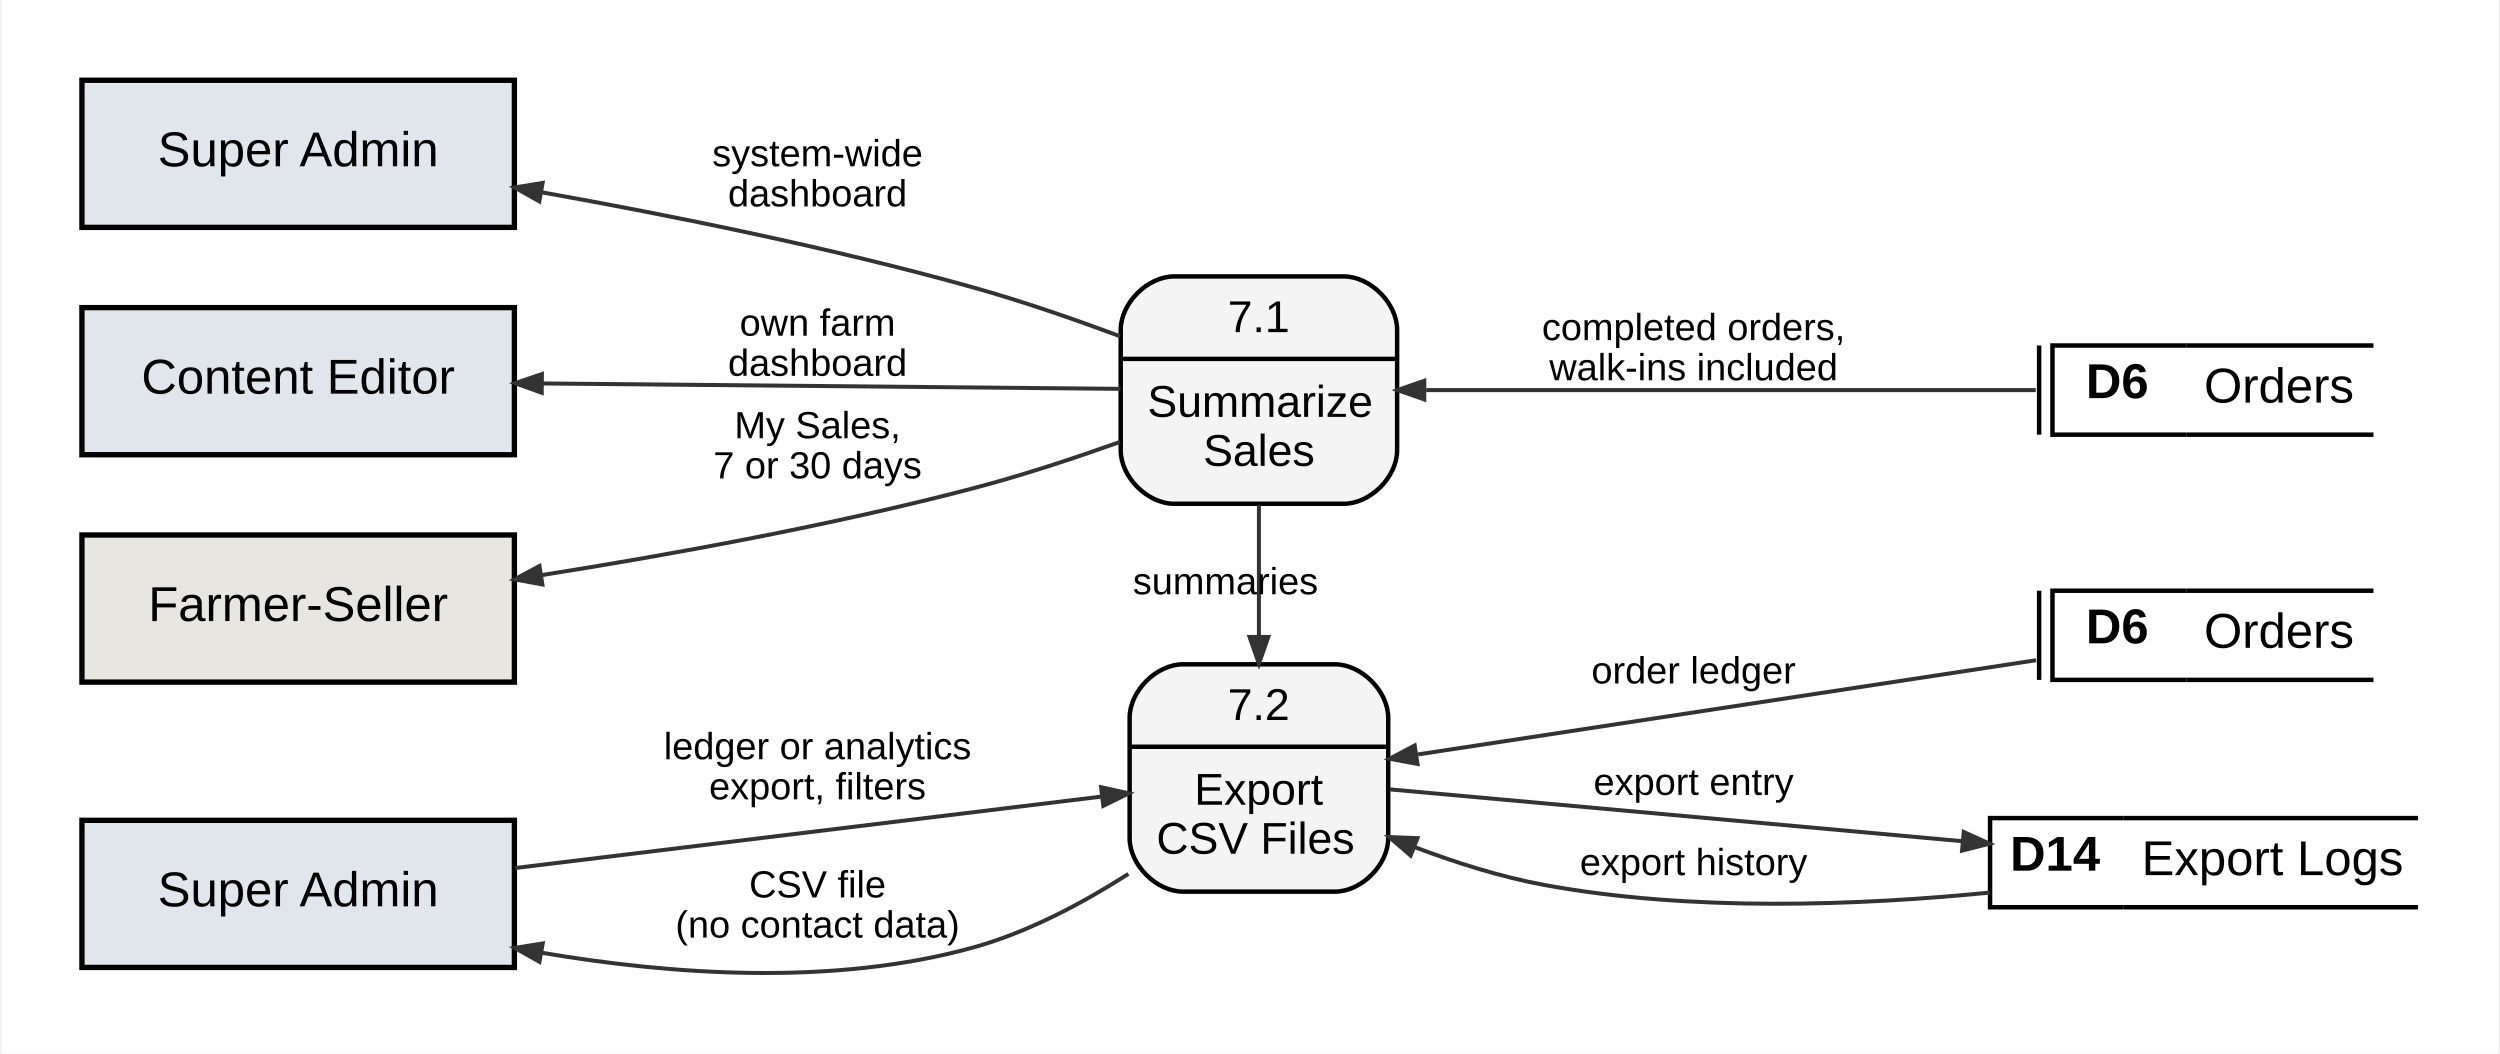
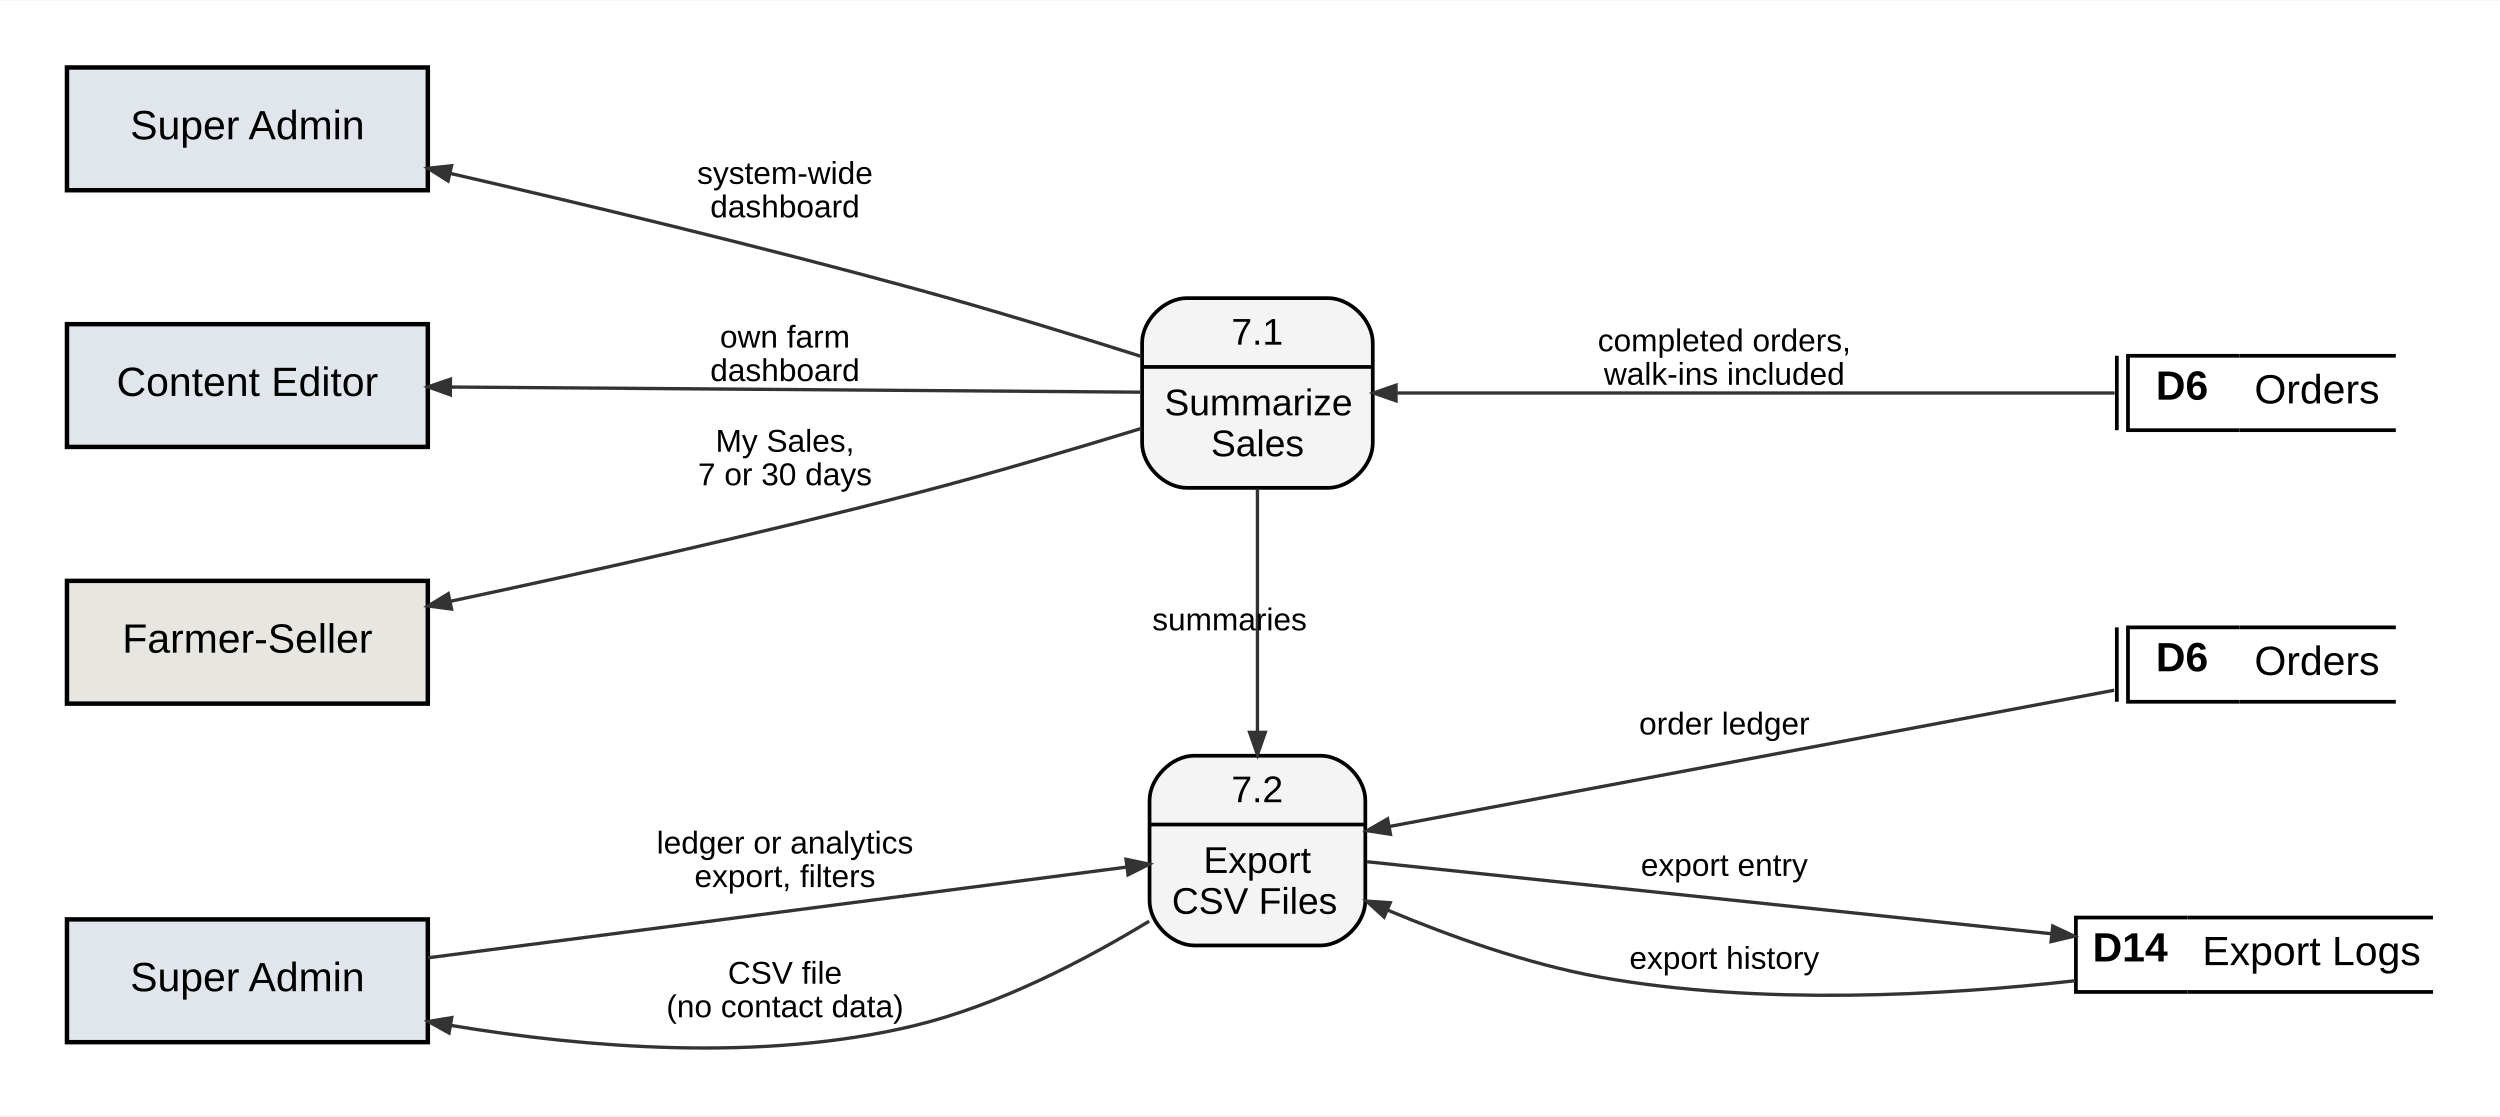
- <svg xmlns="http://www.w3.org/2000/svg" width="560pt" height="236pt" viewBox="0.00 0.00 560.00 236.32">
-   <g id="graph0" class="graph" transform="scale(1 1) rotate(0) translate(18 218.32)">
-     <line x1="86.00" y1="-167.32" x2="97.00" y2="-178.32" stroke="black" stroke-width="1.2" />
-     <line x1="86.00" y1="-1.32" x2="97.00" y2="-12.32" stroke="black" stroke-width="1.2" />
-     <polygon fill="white" stroke="transparent" points="-18,18 -18,-218.32 542,-218.32 542,18 -18,18" />
+ <svg xmlns="http://www.w3.org/2000/svg" width="672pt" height="300pt" viewBox="0.00 0.00 672.00 299.73">
+   <g id="graph0" class="graph" transform="scale(1 1) rotate(0) translate(18 281.73)">
+     <line x1="86.00" y1="-230.73" x2="97.00" y2="-241.73" stroke="black" stroke-width="1.2" />
+     <line x1="86.00" y1="-1.73" x2="97.00" y2="-12.73" stroke="black" stroke-width="1.2" />
+     <polygon fill="white" stroke="transparent" points="-18,18 -18,-281.73 654,-281.73 654,18 -18,18" />
    <g id="node1" class="node">
-       <path fill="#f4f4f4" stroke="transparent" d="M245,-105.32C245,-105.32 283,-105.32 283,-105.32 289,-105.32 295,-111.32 295,-117.32 295,-117.32 295,-144.32 295,-144.32 295,-150.32 289,-156.32 283,-156.32 283,-156.32 245,-156.32 245,-156.32 239,-156.32 233,-150.32 233,-144.32 233,-144.32 233,-117.32 233,-117.32 233,-111.32 239,-105.32 245,-105.32" />
-       <text text-anchor="start" x="257" y="-143.82" font-family="Liberation Sans" font-size="10.00">7.1</text>
-       <text text-anchor="start" x="239" y="-124.82" font-family="Liberation Sans" font-size="10.00">Summarize</text>
-       <text text-anchor="start" x="251.5" y="-113.82" font-family="Liberation Sans" font-size="10.00">Sales</text>
-       <polygon fill="black" stroke="black" points="233,-137.82 233,-137.82 295,-137.82 295,-137.82 233,-137.82" />
-       <path fill="none" stroke="black" d="M245,-105.32C245,-105.32 283,-105.32 283,-105.32 289,-105.32 295,-111.32 295,-117.32 295,-117.32 295,-144.32 295,-144.32 295,-150.32 289,-156.32 283,-156.32 283,-156.32 245,-156.32 245,-156.32 239,-156.32 233,-150.32 233,-144.32 233,-144.32 233,-117.32 233,-117.32 233,-111.32 239,-105.32 245,-105.32" />
+       <path fill="#f4f4f4" stroke="transparent" d="M301,-150.73C301,-150.73 339,-150.73 339,-150.73 345,-150.73 351,-156.73 351,-162.73 351,-162.73 351,-189.73 351,-189.73 351,-195.73 345,-201.73 339,-201.73 339,-201.73 301,-201.73 301,-201.73 295,-201.73 289,-195.73 289,-189.73 289,-189.73 289,-162.73 289,-162.73 289,-156.73 295,-150.73 301,-150.73" />
+       <text text-anchor="start" x="313" y="-189.23" font-family="Liberation Sans" font-size="10.00">7.1</text>
+       <text text-anchor="start" x="295" y="-170.23" font-family="Liberation Sans" font-size="10.00">Summarize</text>
+       <text text-anchor="start" x="307.5" y="-159.23" font-family="Liberation Sans" font-size="10.00">Sales</text>
+       <polygon fill="black" stroke="black" points="289,-183.23 289,-183.23 351,-183.23 351,-183.23 289,-183.23" />
+       <path fill="none" stroke="black" d="M301,-150.73C301,-150.73 339,-150.73 339,-150.73 345,-150.73 351,-156.73 351,-162.73 351,-162.73 351,-189.73 351,-189.73 351,-195.73 345,-201.73 339,-201.73 339,-201.73 301,-201.73 301,-201.73 295,-201.73 289,-195.73 289,-189.73 289,-189.73 289,-162.73 289,-162.73 289,-156.73 295,-150.73 301,-150.73" />
    </g>
    <g id="node2" class="node">
-       <polyline fill="none" stroke="black" points="439,-140.82 439,-120.82 " />
-       <polyline fill="none" stroke="black" points="472,-140.82 442,-140.82 442,-120.82 472,-120.82 " />
-       <text text-anchor="start" x="449.5" y="-129.02" font-family="Liberation Sans" font-weight="bold" font-size="11.00">D6</text>
-       <polyline fill="none" stroke="black" points="472,-120.82 514,-120.82 " />
-       <polyline fill="none" stroke="black" points="514,-140.82 472,-140.82 " />
-       <text text-anchor="start" x="476" y="-128.02" font-family="Liberation Sans" font-size="11.00">Orders</text>
+       <polyline fill="none" stroke="black" points="551,-186.23 551,-166.23 " />
+       <polyline fill="none" stroke="black" points="584,-186.23 554,-186.23 554,-166.23 584,-166.23 " />
+       <text text-anchor="start" x="561.5" y="-174.43" font-family="Liberation Sans" font-weight="bold" font-size="11.00">D6</text>
+       <polyline fill="none" stroke="black" points="584,-166.23 626,-166.23 " />
+       <polyline fill="none" stroke="black" points="626,-186.23 584,-186.23 " />
+       <text text-anchor="start" x="588" y="-173.43" font-family="Liberation Sans" font-size="11.00">Orders</text>
    </g>
    <g id="edge1" class="edge">
-       <path fill="none" stroke="#333333" stroke-width="0.9" d="M301.52,-130.82C339.86,-130.82 399.82,-130.82 438.25,-130.82" />
-       <polygon fill="#333333" stroke="#333333" stroke-width="0.9" points="301.09,-128.72 295.09,-130.82 301.09,-132.92 301.09,-128.72" />
-       <text text-anchor="middle" x="361.5" y="-142.02" font-family="Liberation Sans" font-size="8.50">completed orders,</text>
-       <text text-anchor="middle" x="361.5" y="-133.02" font-family="Liberation Sans" font-size="8.50">walk-ins included</text>
+       <path fill="none" stroke="#333333" stroke-width="0.9" d="M357.54,-176.23C408.3,-176.23 499.62,-176.23 550.41,-176.23" />
+       <polygon fill="#333333" stroke="#333333" stroke-width="0.9" points="357.25,-174.13 351.25,-176.23 357.25,-178.33 357.25,-174.13" />
+       <text text-anchor="middle" x="445.5" y="-187.43" font-family="Liberation Sans" font-size="8.50">completed orders,</text>
+       <text text-anchor="middle" x="445.5" y="-178.43" font-family="Liberation Sans" font-size="8.50">walk-ins included</text>
    </g>
    <g id="node6" class="node">
-       <path fill="#f4f4f4" stroke="transparent" d="M247,-18.32C247,-18.32 281,-18.32 281,-18.32 287,-18.32 293,-24.32 293,-30.32 293,-30.32 293,-57.32 293,-57.32 293,-63.32 287,-69.32 281,-69.32 281,-69.32 247,-69.32 247,-69.32 241,-69.32 235,-63.32 235,-57.32 235,-57.32 235,-30.32 235,-30.32 235,-24.32 241,-18.32 247,-18.32" />
-       <text text-anchor="start" x="257" y="-56.82" font-family="Liberation Sans" font-size="10.00">7.2</text>
-       <text text-anchor="start" x="249.5" y="-37.82" font-family="Liberation Sans" font-size="10.00">Export</text>
-       <text text-anchor="start" x="241" y="-26.82" font-family="Liberation Sans" font-size="10.00">CSV Files</text>
-       <polygon fill="black" stroke="black" points="235,-50.82 235,-50.82 293,-50.82 293,-50.82 235,-50.82" />
-       <path fill="none" stroke="black" d="M247,-18.32C247,-18.32 281,-18.32 281,-18.32 287,-18.32 293,-24.32 293,-30.32 293,-30.32 293,-57.32 293,-57.32 293,-63.32 287,-69.32 281,-69.32 281,-69.32 247,-69.32 247,-69.32 241,-69.32 235,-63.32 235,-57.32 235,-57.32 235,-30.32 235,-30.32 235,-24.32 241,-18.32 247,-18.32" />
+       <path fill="#f4f4f4" stroke="transparent" d="M303,-27.73C303,-27.73 337,-27.73 337,-27.73 343,-27.73 349,-33.73 349,-39.73 349,-39.73 349,-66.73 349,-66.73 349,-72.73 343,-78.73 337,-78.73 337,-78.73 303,-78.73 303,-78.73 297,-78.73 291,-72.73 291,-66.73 291,-66.73 291,-39.73 291,-39.73 291,-33.73 297,-27.73 303,-27.73" />
+       <text text-anchor="start" x="313" y="-66.23" font-family="Liberation Sans" font-size="10.00">7.2</text>
+       <text text-anchor="start" x="305.5" y="-47.23" font-family="Liberation Sans" font-size="10.00">Export</text>
+       <text text-anchor="start" x="297" y="-36.23" font-family="Liberation Sans" font-size="10.00">CSV Files</text>
+       <polygon fill="black" stroke="black" points="291,-60.23 291,-60.23 349,-60.23 349,-60.23 291,-60.23" />
+       <path fill="none" stroke="black" d="M303,-27.73C303,-27.73 337,-27.73 337,-27.73 343,-27.73 349,-33.73 349,-39.73 349,-39.73 349,-66.73 349,-66.73 349,-72.73 343,-78.73 337,-78.73 337,-78.73 303,-78.73 303,-78.73 297,-78.73 291,-72.73 291,-66.73 291,-66.73 291,-39.73 291,-39.73 291,-33.73 297,-27.73 303,-27.73" />
    </g>
    <g id="edge5" class="edge">
-       <path fill="none" stroke="#333333" stroke-width="0.9" d="M264,-105.07C264,-95.85 264,-85.34 264,-75.67" />
-       <polygon fill="#333333" stroke="#333333" stroke-width="0.9" points="266.1,-75.45 264,-69.45 261.9,-75.45 266.1,-75.45" />
-       <text text-anchor="middle" x="256.5" y="-85.02" font-family="Liberation Sans" font-size="8.50">summaries</text>
+       <path fill="none" stroke="#333333" stroke-width="0.9" d="M320,-150.48C320,-131.46 320,-105.46 320,-85.13" />
+       <polygon fill="#333333" stroke="#333333" stroke-width="0.9" points="322.1,-85.01 320,-79.01 317.9,-85.01 322.1,-85.01" />
+       <text text-anchor="middle" x="312.5" y="-112.43" font-family="Liberation Sans" font-size="8.50">summaries</text>
    </g>
    <g id="node3" class="node">
-       <polygon fill="#e1e6ed" stroke="black" stroke-width="1.2" points="97,-200.32 0,-200.32 0,-167.32 97,-167.32 97,-200.32" />
-       <text text-anchor="middle" x="48.5" y="-181.02" font-family="Liberation Sans" font-size="11.00">Super Admin</text>
+       <polygon fill="#e1e6ed" stroke="black" stroke-width="1.2" points="97,-263.73 0,-263.73 0,-230.73 97,-230.73 97,-263.73" />
+       <text text-anchor="middle" x="48.5" y="-244.43" font-family="Liberation Sans" font-size="11.00">Super Admin</text>
    </g>
    <g id="edge2" class="edge">
-       <path fill="none" stroke="#333333" stroke-width="0.9" d="M103.11,-175.19C132.06,-170.02 168.27,-162.72 200,-153.82 210.87,-150.77 222.55,-146.73 232.87,-142.89" />
-       <polygon fill="#333333" stroke="#333333" stroke-width="0.9" points="102.59,-173.15 97.05,-176.26 103.33,-177.29 102.59,-173.15" />
-       <text text-anchor="middle" x="165" y="-181.02" font-family="Liberation Sans" font-size="8.50">system-wide</text>
-       <text text-anchor="middle" x="165" y="-172.02" font-family="Liberation Sans" font-size="8.50">dashboard</text>
+       <path fill="none" stroke="#333333" stroke-width="0.9" d="M103.11,-235.23C138.67,-227.05 186.3,-215.66 228,-204.23 248.41,-198.64 271.16,-191.64 288.8,-186.04" />
+       <polygon fill="#333333" stroke="#333333" stroke-width="0.9" points="102.44,-233.23 97.06,-236.62 103.38,-237.32 102.44,-233.23" />
+       <text text-anchor="middle" x="193" y="-232.43" font-family="Liberation Sans" font-size="8.50">system-wide</text>
+       <text text-anchor="middle" x="193" y="-223.43" font-family="Liberation Sans" font-size="8.50">dashboard</text>
    </g>
    <g id="node4" class="node">
-       <polygon fill="#e1e6ed" stroke="black" stroke-width="1.2" points="97,-149.32 0,-149.32 0,-116.32 97,-116.32 97,-149.32" />
-       <text text-anchor="middle" x="48.5" y="-130.02" font-family="Liberation Sans" font-size="11.00">Content Editor</text>
+       <polygon fill="#e1e6ed" stroke="black" stroke-width="1.2" points="97,-194.73 0,-194.73 0,-161.73 97,-161.73 97,-194.73" />
+       <text text-anchor="middle" x="48.5" y="-175.43" font-family="Liberation Sans" font-size="11.00">Content Editor</text>
    </g>
    <g id="edge3" class="edge">
-       <path fill="none" stroke="#333333" stroke-width="0.9" d="M103.35,-132.31C144.39,-131.93 199.38,-131.41 232.95,-131.1" />
-       <polygon fill="#333333" stroke="#333333" stroke-width="0.9" points="103.13,-130.22 97.15,-132.37 103.17,-134.42 103.13,-130.22" />
-       <text text-anchor="middle" x="165" y="-143.02" font-family="Liberation Sans" font-size="8.50">own farm</text>
-       <text text-anchor="middle" x="165" y="-134.02" font-family="Liberation Sans" font-size="8.50">dashboard</text>
+       <path fill="none" stroke="#333333" stroke-width="0.9" d="M103.36,-177.83C158.96,-177.42 243.74,-176.79 288.64,-176.45" />
+       <polygon fill="#333333" stroke="#333333" stroke-width="0.9" points="103.05,-175.73 97.06,-177.88 103.08,-179.93 103.05,-175.73" />
+       <text text-anchor="middle" x="193" y="-188.43" font-family="Liberation Sans" font-size="8.50">own farm</text>
+       <text text-anchor="middle" x="193" y="-179.43" font-family="Liberation Sans" font-size="8.50">dashboard</text>
    </g>
    <g id="node5" class="node">
-       <polygon fill="#e8e6e0" stroke="black" stroke-width="1.2" points="97,-98.32 0,-98.32 0,-65.32 97,-65.32 97,-98.32" />
-       <text text-anchor="middle" x="48.5" y="-79.02" font-family="Liberation Sans" font-size="11.00">Farmer-Seller</text>
+       <polygon fill="#e8e6e0" stroke="black" stroke-width="1.2" points="97,-125.73 0,-125.73 0,-92.73 97,-92.73 97,-125.73" />
+       <text text-anchor="middle" x="48.5" y="-106.43" font-family="Liberation Sans" font-size="11.00">Farmer-Seller</text>
    </g>
    <g id="edge4" class="edge">
-       <path fill="none" stroke="#333333" stroke-width="0.9" d="M103.09,-89.32C132.03,-93.9 168.24,-100.48 200,-108.82 210.87,-111.67 222.55,-115.52 232.86,-119.2" />
-       <polygon fill="#333333" stroke="#333333" stroke-width="0.9" points="103.28,-87.22 97.03,-88.37 102.63,-91.37 103.28,-87.22" />
-       <text text-anchor="middle" x="165" y="-120.02" font-family="Liberation Sans" font-size="8.50">My Sales,</text>
-       <text text-anchor="middle" x="165" y="-111.02" font-family="Liberation Sans" font-size="8.50">7 or 30 days</text>
+       <path fill="none" stroke="#333333" stroke-width="0.9" d="M103.11,-120.25C138.68,-127.8 186.31,-138.39 228,-149.23 248.41,-154.54 271.16,-161.29 288.81,-166.71" />
+       <polygon fill="#333333" stroke="#333333" stroke-width="0.9" points="103.37,-118.16 97.06,-118.97 102.5,-122.27 103.37,-118.16" />
+       <text text-anchor="middle" x="193" y="-160.43" font-family="Liberation Sans" font-size="8.50">My Sales,</text>
+       <text text-anchor="middle" x="193" y="-151.43" font-family="Liberation Sans" font-size="8.50">7 or 30 days</text>
    </g>
    <g id="node7" class="node">
-       <polyline fill="none" stroke="black" points="439,-85.82 439,-65.82 " />
-       <polyline fill="none" stroke="black" points="472,-85.82 442,-85.82 442,-65.82 472,-65.82 " />
-       <text text-anchor="start" x="449.5" y="-74.02" font-family="Liberation Sans" font-weight="bold" font-size="11.00">D6</text>
-       <polyline fill="none" stroke="black" points="472,-65.82 514,-65.82 " />
-       <polyline fill="none" stroke="black" points="514,-85.82 472,-85.82 " />
-       <text text-anchor="start" x="476" y="-73.02" font-family="Liberation Sans" font-size="11.00">Orders</text>
+       <polyline fill="none" stroke="black" points="551,-113.23 551,-93.23 " />
+       <polyline fill="none" stroke="black" points="584,-113.23 554,-113.23 554,-93.23 584,-93.23 " />
+       <text text-anchor="start" x="561.5" y="-101.43" font-family="Liberation Sans" font-weight="bold" font-size="11.00">D6</text>
+       <polyline fill="none" stroke="black" points="584,-93.23 626,-93.23 " />
+       <polyline fill="none" stroke="black" points="626,-113.23 584,-113.23 " />
+       <text text-anchor="start" x="588" y="-100.43" font-family="Liberation Sans" font-size="11.00">Orders</text>
    </g>
    <g id="edge7" class="edge">
-       <path fill="none" stroke="#333333" stroke-width="0.9" d="M299.72,-49.11C337.99,-54.94 399.29,-64.28 438.32,-70.23" />
-       <polygon fill="#333333" stroke="#333333" stroke-width="0.9" points="299.57,-46.96 293.32,-48.13 298.94,-51.11 299.57,-46.96" />
-       <text text-anchor="middle" x="361.5" y="-65.02" font-family="Liberation Sans" font-size="8.50">order ledger</text>
+       <path fill="none" stroke="#333333" stroke-width="0.9" d="M355.38,-59.69C405.62,-69.14 498.73,-86.64 550.28,-96.33" />
+       <polygon fill="#333333" stroke="#333333" stroke-width="0.9" points="355.75,-57.62 349.47,-58.58 354.98,-61.75 355.75,-57.62" />
+       <text text-anchor="middle" x="445.5" y="-84.43" font-family="Liberation Sans" font-size="8.50">order ledger</text>
    </g>
    <g id="node9" class="node">
-       <polyline fill="none" stroke="black" points="458,-34.82 428,-34.82 428,-14.82 458,-14.82 " />
-       <text text-anchor="start" x="432.5" y="-23.02" font-family="Liberation Sans" font-weight="bold" font-size="11.00">D14</text>
-       <polyline fill="none" stroke="black" points="458,-14.82 524,-14.82 " />
-       <polyline fill="none" stroke="black" points="524,-34.82 458,-34.82 " />
-       <text text-anchor="start" x="462" y="-22.02" font-family="Liberation Sans" font-size="11.00">Export Logs</text>
+       <polyline fill="none" stroke="black" points="570,-35.23 540,-35.23 540,-15.23 570,-15.23 " />
+       <text text-anchor="start" x="544.5" y="-23.43" font-family="Liberation Sans" font-weight="bold" font-size="11.00">D14</text>
+       <polyline fill="none" stroke="black" points="570,-15.23 636,-15.23 " />
+       <polyline fill="none" stroke="black" points="636,-35.23 570,-35.23 " />
+       <text text-anchor="start" x="574" y="-22.43" font-family="Liberation Sans" font-size="11.00">Export Logs</text>
    </g>
    <g id="edge9" class="edge">
-       <path fill="none" stroke="#333333" stroke-width="0.9" d="M293.32,-41.26C326.12,-38.29 380.87,-33.34 421.71,-29.64" />
-       <polygon fill="#333333" stroke="#333333" stroke-width="0.9" points="422.09,-31.71 427.88,-29.08 421.72,-27.53 422.09,-31.71" />
-       <text text-anchor="middle" x="361.5" y="-40.02" font-family="Liberation Sans" font-size="8.50">export entry</text>
+       <path fill="none" stroke="#333333" stroke-width="0.9" d="M349.47,-50.23C393.22,-45.63 477.73,-36.73 533.25,-30.89" />
+       <polygon fill="#333333" stroke="#333333" stroke-width="0.9" points="533.78,-32.94 539.53,-30.23 533.34,-28.77 533.78,-32.94" />
+       <text text-anchor="middle" x="445.5" y="-46.43" font-family="Liberation Sans" font-size="8.50">export entry</text>
    </g>
    <g id="edge10" class="edge">
-       <path fill="none" stroke="#333333" stroke-width="0.9" d="M298.85,-28.34C308.11,-24.83 318.28,-21.61 328,-19.82 361.02,-13.74 398.91,-15.23 427.95,-18.11" />
-       <polygon fill="#333333" stroke="#333333" stroke-width="0.9" points="298.03,-26.41 293.22,-30.56 299.57,-30.32 298.03,-26.41" />
-       <text text-anchor="middle" x="361.5" y="-22.02" font-family="Liberation Sans" font-size="8.50">export history</text>
+       <path fill="none" stroke="#333333" stroke-width="0.9" d="M354.88,-37.27C371.66,-30.23 392.47,-22.76 412,-19.23 454.78,-11.5 504.37,-14.28 539.82,-18.24" />
+       <polygon fill="#333333" stroke="#333333" stroke-width="0.9" points="354.04,-35.35 349.35,-39.64 355.69,-39.21 354.04,-35.35" />
+       <text text-anchor="middle" x="445.5" y="-21.43" font-family="Liberation Sans" font-size="8.50">export history</text>
    </g>
    <g id="node8" class="node">
-       <polygon fill="#e1e6ed" stroke="black" stroke-width="1.2" points="97,-34.32 0,-34.32 0,-1.32 97,-1.32 97,-34.32" />
-       <text text-anchor="middle" x="48.5" y="-15.02" font-family="Liberation Sans" font-size="11.00">Super Admin</text>
+       <polygon fill="#e1e6ed" stroke="black" stroke-width="1.2" points="97,-34.73 0,-34.73 0,-1.73 97,-1.73 97,-34.73" />
+       <text text-anchor="middle" x="48.5" y="-15.43" font-family="Liberation Sans" font-size="11.00">Super Admin</text>
    </g>
    <g id="edge6" class="edge">
-       <path fill="none" stroke="#333333" stroke-width="0.9" d="M97.15,-23.62C137.11,-28.49 193.21,-35.32 228.83,-39.66" />
-       <polygon fill="#333333" stroke="#333333" stroke-width="0.9" points="228.59,-41.74 234.8,-40.38 229.1,-37.57 228.59,-41.74" />
-       <text text-anchor="middle" x="165" y="-48.02" font-family="Liberation Sans" font-size="8.50">ledger or analytics</text>
-       <text text-anchor="middle" x="165" y="-39.02" font-family="Liberation Sans" font-size="8.50">export, filters</text>
+       <path fill="none" stroke="#333333" stroke-width="0.9" d="M97.06,-24.41C150.86,-31.39 237.15,-42.6 284.73,-48.78" />
+       <polygon fill="#333333" stroke="#333333" stroke-width="0.9" points="284.68,-50.89 290.9,-49.58 285.22,-46.72 284.68,-50.89" />
+       <text text-anchor="middle" x="193" y="-52.43" font-family="Liberation Sans" font-size="8.50">ledger or analytics</text>
+       <text text-anchor="middle" x="193" y="-43.43" font-family="Liberation Sans" font-size="8.50">export, filters</text>
    </g>
    <g id="edge8" class="edge">
-       <path fill="none" stroke="#333333" stroke-width="0.9" d="M103.18,-4.61C132.3,0.34 168.64,2.91 200,-5.82 212.18,-9.21 224.36,-15.66 234.72,-22.3" />
-       <polygon fill="#333333" stroke="#333333" stroke-width="0.9" points="102.62,-2.58 97.08,-5.7 103.36,-6.71 102.62,-2.58" />
-       <text text-anchor="middle" x="165" y="-17.02" font-family="Liberation Sans" font-size="8.50">CSV file</text>
-       <text text-anchor="middle" x="165" y="-8.02" font-family="Liberation Sans" font-size="8.50">(no contact data)</text>
+       <path fill="none" stroke="#333333" stroke-width="0.9" d="M103.24,-6.23C139.05,-0.27 186.92,3.75 228,-6.23 250.46,-11.69 273.58,-23.72 290.89,-34.25" />
+       <polygon fill="#333333" stroke="#333333" stroke-width="0.9" points="102.7,-4.19 97.15,-7.28 103.42,-8.33 102.7,-4.19" />
+       <text text-anchor="middle" x="193" y="-17.43" font-family="Liberation Sans" font-size="8.50">CSV file</text>
+       <text text-anchor="middle" x="193" y="-8.43" font-family="Liberation Sans" font-size="8.50">(no contact data)</text>
    </g>
  </g>
</svg>
